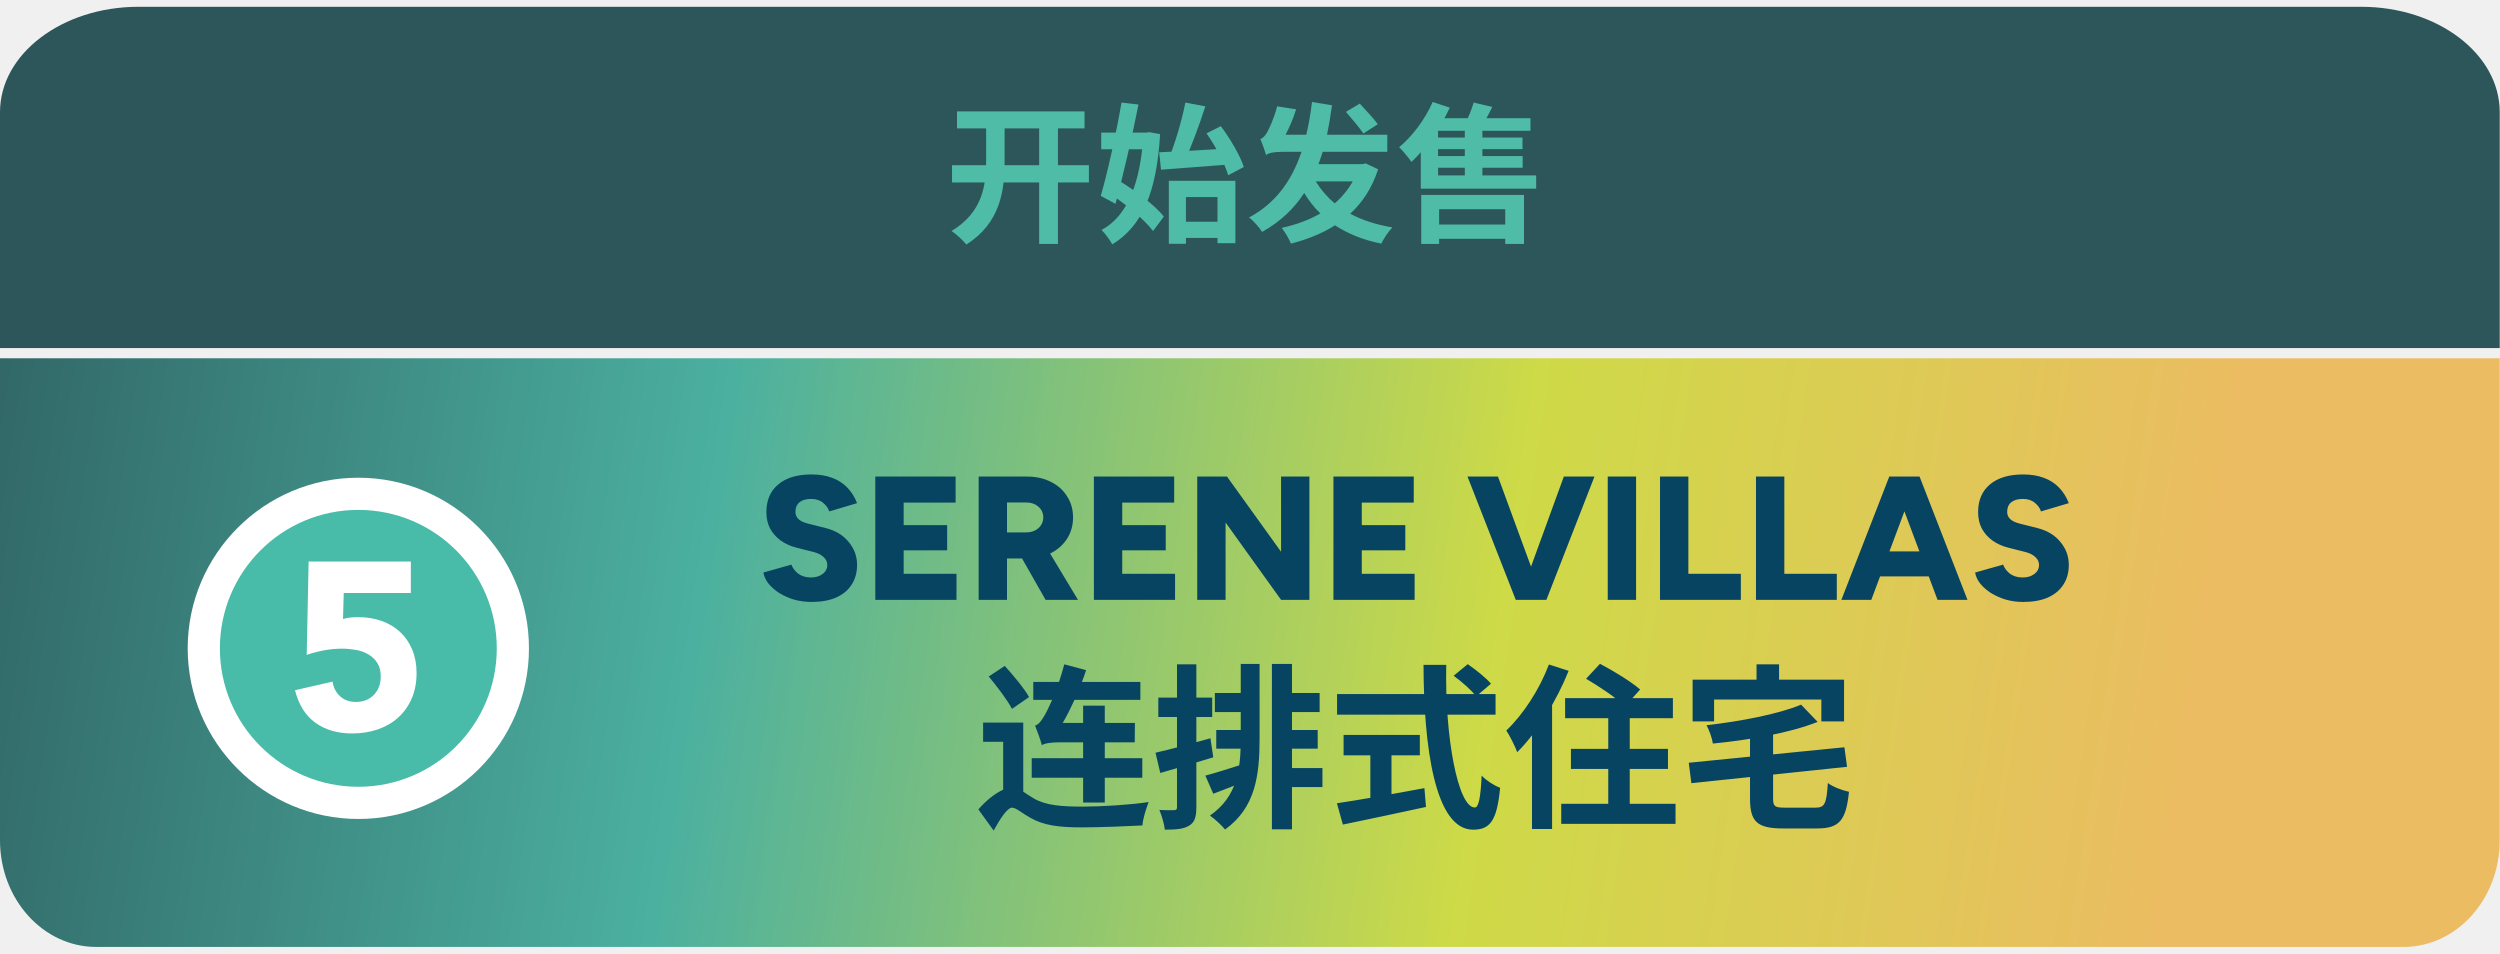
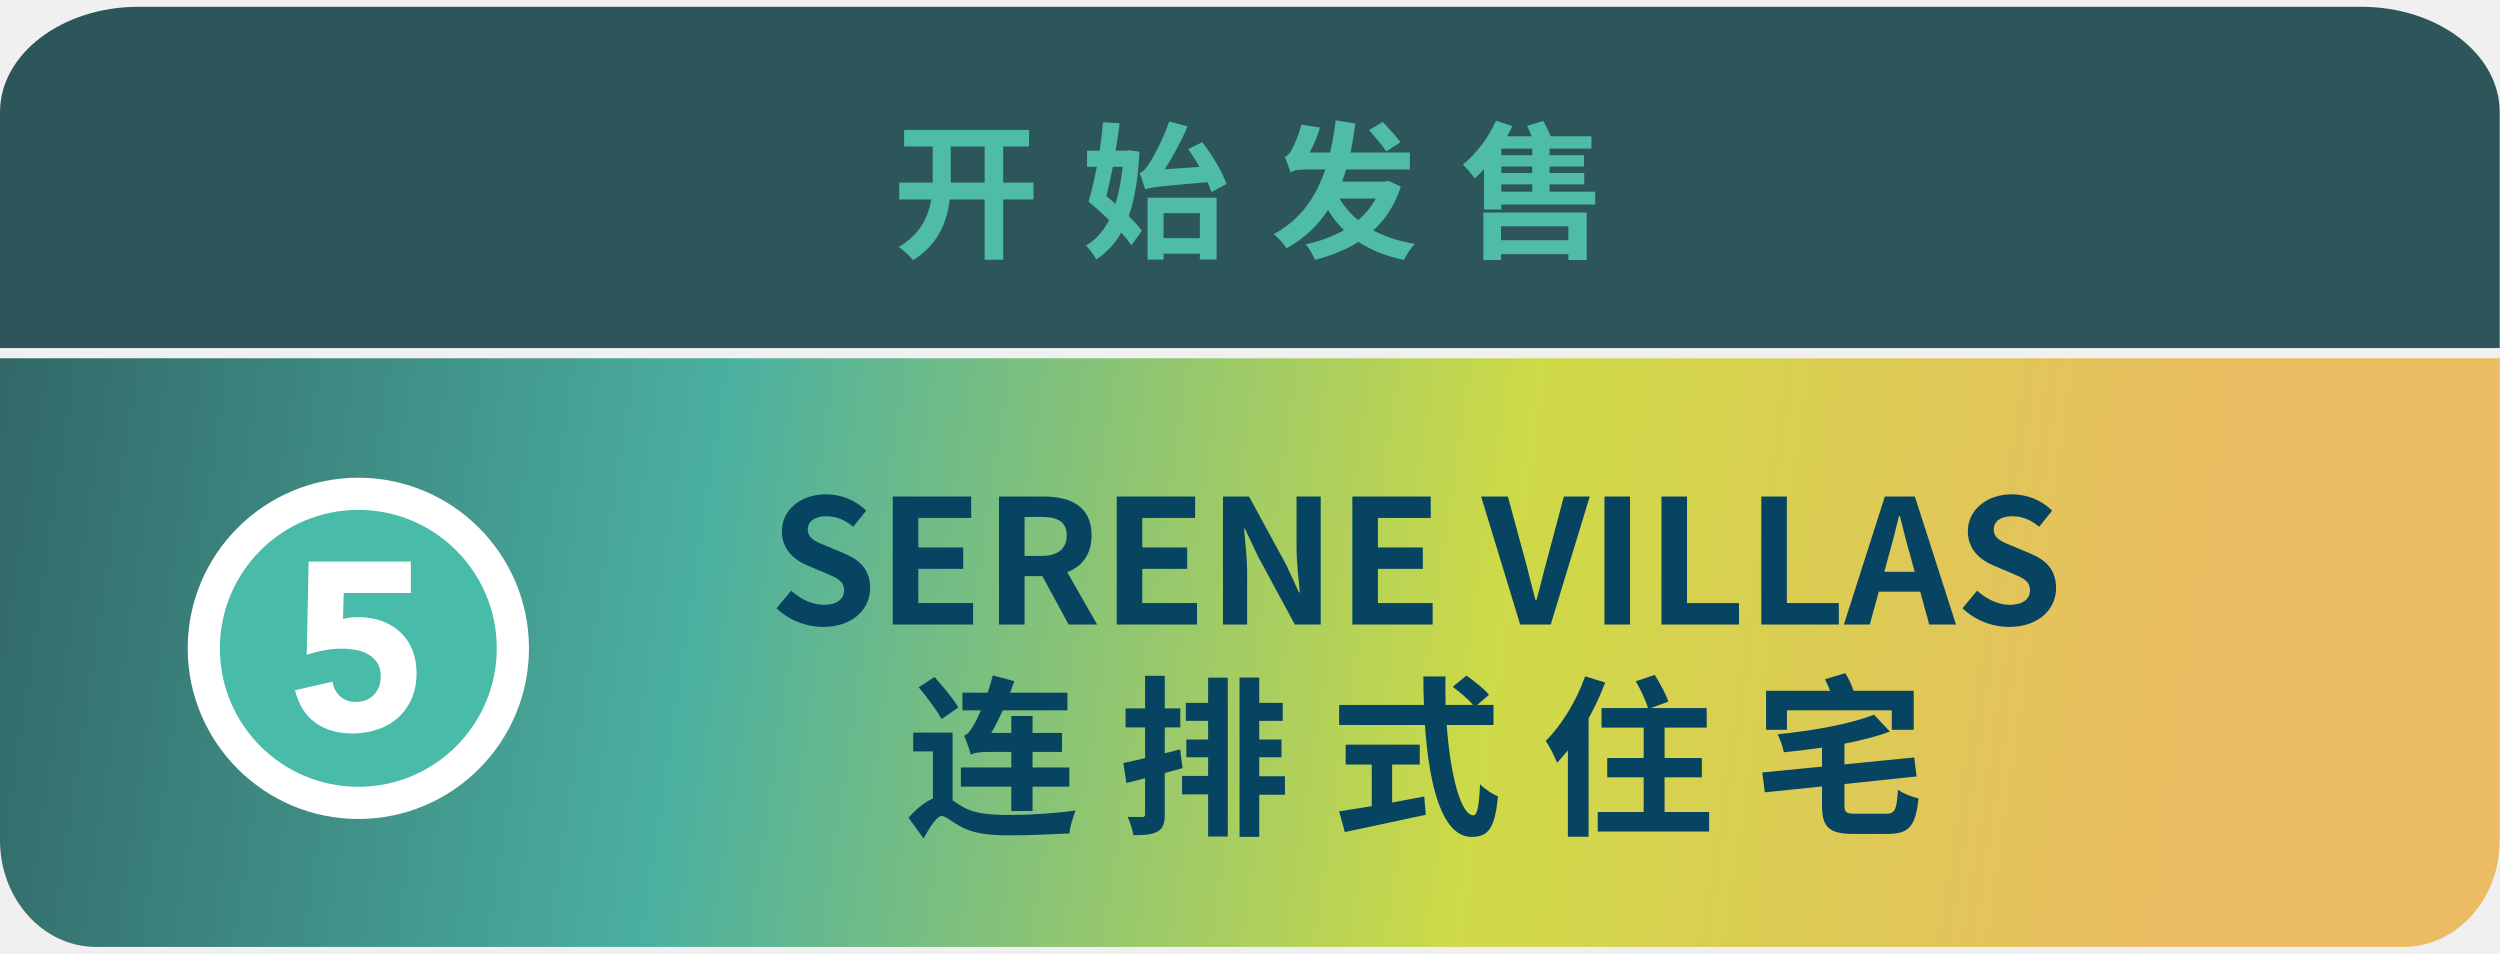
<svg xmlns="http://www.w3.org/2000/svg" width="304" height="116" viewBox="0 0 304 116" fill="none">
  <path d="M292.265 115.148H11.702C5.239 115.148 0 109.342 0 102.179L8.23016e-05 43.566H303.967V102.179C303.967 109.342 298.728 115.148 292.265 115.148Z" fill="url(#paint0_linear_1970_26235)" />
  <path d="M303.967 42.322H0V13.636C0 6.561 7.541 0.825 16.844 0.825H287.123C296.426 0.825 303.967 6.561 303.967 13.636V42.322Z" fill="#2D565A" />
-   <path d="M116.369 13.549H131.88V15.613H116.369V13.549ZM115.766 20.089H132.41V22.19H115.766V20.089ZM126.362 14.754H128.646V29.663H126.362V14.754ZM119.913 14.754H122.16V19.559C122.16 23.085 121.704 27.087 117.502 29.736C117.1 29.224 116.278 28.457 115.711 28.091C119.493 25.808 119.913 22.519 119.913 19.559V14.754ZM143.225 26.959H149.054V28.932H143.225V26.959ZM142.129 21.989H150.223V29.571H148.049V23.962H144.212V29.644H142.129V21.989ZM140.96 18.518C143.134 18.427 146.441 18.244 149.547 18.043L149.529 19.998C146.587 20.235 143.445 20.473 141.179 20.637L140.96 18.518ZM146.715 16.216L148.451 15.339C149.602 16.874 150.807 18.92 151.246 20.308L149.346 21.313C148.962 19.943 147.829 17.824 146.715 16.216ZM144.139 12.471L146.569 12.928C145.82 15.266 144.833 17.933 144.011 19.651L142.166 19.176C142.915 17.367 143.737 14.553 144.139 12.471ZM133.908 16.125H139.827V18.153H133.908V16.125ZM136.374 12.471L138.439 12.708C137.671 16.581 136.539 21.496 135.644 24.785L133.853 23.816C134.693 20.948 135.753 16.106 136.374 12.471ZM134.949 23.542L136.137 22.008C138.055 23.195 140.467 24.967 141.526 26.337L140.211 28.091C139.188 26.721 136.868 24.803 134.949 23.542ZM139.023 16.125H139.389L139.772 16.07L141.07 16.307C140.649 23.433 138.896 27.47 135.26 29.717C134.968 29.188 134.383 28.384 133.944 27.963C137.05 26.337 138.676 22.3 139.023 16.527V16.125ZM167.543 15.102L165.789 16.234C165.332 15.558 164.382 14.426 163.669 13.603L165.35 12.599C166.063 13.366 167.049 14.426 167.543 15.102ZM164.491 22.062H159.997C160.618 23.067 161.386 23.962 162.299 24.73C163.194 23.962 163.925 23.067 164.491 22.062ZM166.063 19.87L167.579 20.582C166.848 22.848 165.679 24.62 164.181 25.99C165.624 26.758 167.323 27.324 169.315 27.653C168.84 28.128 168.255 29.023 167.963 29.626C165.734 29.169 163.889 28.42 162.336 27.397C160.764 28.402 158.956 29.114 156.983 29.626C156.745 29.041 156.252 28.201 155.85 27.708C157.567 27.342 159.157 26.758 160.563 25.954C159.796 25.223 159.157 24.401 158.59 23.469C157.348 25.387 155.685 26.959 153.475 28.201C153.182 27.726 152.415 26.831 151.885 26.447C155.119 24.711 157.074 21.989 158.261 18.463H155.886C154.9 18.463 154.133 18.609 153.968 18.883C153.84 18.427 153.493 17.44 153.256 16.91C153.53 16.819 153.804 16.563 154.041 16.161C154.279 15.777 154.955 14.352 155.302 12.928L157.604 13.293C157.293 14.334 156.818 15.449 156.325 16.38H158.846C159.138 15.138 159.376 13.804 159.54 12.398L161.97 12.8C161.806 14.042 161.605 15.248 161.367 16.38H168.694V18.463H160.838C160.673 18.993 160.509 19.468 160.326 19.961H165.661L166.063 19.87ZM173.992 27.306H183.711V29.041H173.992V27.306ZM174.028 16.728H185.136V18.134H174.028V16.728ZM174.028 18.975H185.155V20.4H174.028V18.975ZM172.822 23.707H185.319V29.663H183.035V25.442H174.997V29.663H172.822V23.707ZM179.199 12.471L181.464 13.001C180.953 14.042 180.404 15.047 179.966 15.723L178.084 15.193C178.486 14.444 178.961 13.311 179.199 12.471ZM174.211 12.398L176.294 13.092C175.161 15.54 173.371 18.098 171.635 19.687C171.324 19.23 170.575 18.317 170.137 17.897C171.745 16.581 173.297 14.499 174.211 12.398ZM178.121 15.175H180.258V22.099H178.121V15.175ZM174.01 14.371H186.105V15.905H173.243L174.01 14.371ZM172.768 15.595H174.869V21.331H186.799V22.939H172.768V15.595Z" fill="#4FBCA7" />
+   <path d="M115.611 22.206H119.733V17.814H115.611V21.684V22.206ZM125.673 22.206V24.258H121.983V31.584H119.733V24.258H115.485C115.161 26.94 114.153 29.676 111.021 31.638C110.661 31.152 109.833 30.396 109.293 30.036C111.921 28.452 112.893 26.382 113.235 24.258H109.347V22.206H113.415V21.666V17.814H109.941V15.798H125.133V17.814H121.983V22.206H125.673ZM136.505 20.28H135.317C135.083 21.54 134.795 22.764 134.525 23.844C134.903 24.15 135.281 24.474 135.641 24.798C136.055 23.466 136.343 21.972 136.505 20.28ZM137.333 18.282L138.557 18.444C138.395 21.648 137.981 24.204 137.261 26.256C137.891 26.904 138.467 27.516 138.845 28.056L137.567 29.838C137.279 29.37 136.847 28.83 136.343 28.272C135.569 29.676 134.561 30.72 133.301 31.548C133.031 31.026 132.473 30.252 132.041 29.856C133.229 29.208 134.147 28.146 134.867 26.76C134.039 25.95 133.175 25.176 132.365 24.528C132.707 23.376 133.067 21.882 133.373 20.28H132.185V18.318H133.715C133.895 17.13 134.039 15.942 134.129 14.862L136.145 14.988C136.019 16.032 135.857 17.184 135.659 18.318H136.973L137.333 18.282ZM149.141 22.368L147.305 23.358C147.197 22.998 147.017 22.584 146.837 22.152C140.825 22.674 139.943 22.764 139.259 23.034C139.133 22.62 138.809 21.594 138.575 21.036C138.971 20.928 139.277 20.568 139.709 19.92C140.141 19.308 141.419 17.004 142.175 14.772L144.407 15.366C143.633 17.202 142.607 19.074 141.617 20.586L145.865 20.298C145.433 19.524 144.947 18.786 144.479 18.138L146.189 17.292C147.413 18.858 148.637 20.928 149.141 22.368ZM145.901 25.914H141.491V28.956H145.901V25.914ZM139.547 31.566V24.042H147.935V31.548H145.901V30.846H141.491V31.566H139.547ZM170.305 17.292L168.577 18.408C168.127 17.742 167.191 16.626 166.489 15.816L168.145 14.826C168.847 15.582 169.819 16.626 170.305 17.292ZM167.299 24.15H162.871C163.483 25.14 164.239 26.022 165.139 26.778C166.021 26.022 166.741 25.14 167.299 24.15ZM168.847 21.99L170.341 22.692C169.621 24.924 168.469 26.67 166.993 28.02C168.415 28.776 170.089 29.334 172.051 29.658C171.583 30.126 171.007 31.008 170.719 31.602C168.523 31.152 166.705 30.414 165.175 29.406C163.627 30.396 161.845 31.098 159.901 31.602C159.667 31.026 159.181 30.198 158.785 29.712C160.477 29.352 162.043 28.776 163.429 27.984C162.673 27.264 162.043 26.454 161.485 25.536C160.261 27.426 158.623 28.974 156.445 30.198C156.157 29.73 155.401 28.848 154.879 28.47C158.065 26.76 159.991 24.078 161.161 20.604H158.821C157.849 20.604 157.093 20.748 156.931 21.018C156.805 20.568 156.463 19.596 156.229 19.074C156.499 18.984 156.769 18.732 157.003 18.336C157.237 17.958 157.903 16.554 158.245 15.15L160.513 15.51C160.207 16.536 159.739 17.634 159.253 18.552H161.737C162.025 17.328 162.259 16.014 162.421 14.628L164.815 15.024C164.653 16.248 164.455 17.436 164.221 18.552H171.439V20.604H163.699C163.537 21.126 163.375 21.594 163.195 22.08H168.451L168.847 21.99ZM190.713 27.516H182.523V29.208H190.713V27.516ZM180.381 31.62V25.842H192.945V31.62H190.713V30.9H182.523V31.62H180.381ZM182.559 22.422V23.304H186.321V22.422H182.559ZM186.321 18.876V18.066H182.559V18.876H186.321ZM186.321 21.036V20.244H182.559V21.036H186.321ZM188.427 23.304H193.971V24.87H182.559V25.482H180.453V20.568C180.075 20.982 179.697 21.36 179.337 21.702C179.049 21.288 178.311 20.406 177.879 20.01C179.481 18.75 181.011 16.716 181.911 14.682L183.909 15.33C183.711 15.726 183.495 16.158 183.279 16.572H186.249C186.087 16.122 185.871 15.672 185.691 15.294L187.671 14.718C187.977 15.276 188.337 15.96 188.553 16.572H193.521V18.066H188.427V18.876H192.621V20.244H188.427V21.036H192.639V22.422H188.427V23.304Z" fill="#4FBCA7" />
  <path d="M43.572 97.631C33.21 97.631 24.78 89.202 24.78 78.84C24.78 68.478 33.21 60.048 43.572 60.048C53.934 60.048 62.364 68.478 62.364 78.84C62.364 89.202 53.934 97.631 43.572 97.631Z" fill="#48BBA9" />
  <path d="M43.572 58.09C32.132 58.09 22.824 67.398 22.824 78.838C22.824 90.279 32.132 99.587 43.572 99.587C55.013 99.587 64.321 90.279 64.321 78.838C64.321 67.398 55.013 58.09 43.572 58.09ZM43.572 62.004C52.87 62.004 60.407 69.541 60.407 78.838C60.407 88.136 52.87 95.673 43.572 95.673C34.275 95.673 26.738 88.136 26.738 78.838C26.738 69.541 34.275 62.004 43.572 62.004Z" fill="white" />
  <path d="M49.958 72.112H41.798L41.711 75.277C42.156 75.123 42.765 75.045 43.54 75.045C44.586 75.045 45.544 75.2 46.415 75.51C47.286 75.82 48.036 76.27 48.666 76.86C49.295 77.451 49.784 78.167 50.132 79.009C50.481 79.851 50.655 80.795 50.655 81.841C50.655 83.002 50.457 84.038 50.06 84.948C49.663 85.858 49.116 86.628 48.419 87.257C47.722 87.886 46.895 88.365 45.936 88.695C44.978 89.023 43.937 89.188 42.814 89.188C41.033 89.188 39.542 88.752 38.342 87.881C37.141 87.01 36.319 85.694 35.873 83.932L40.433 82.886C40.549 83.622 40.858 84.218 41.362 84.672C41.865 85.127 42.495 85.355 43.25 85.355C44.179 85.355 44.92 85.064 45.471 84.484C46.023 83.902 46.299 83.167 46.299 82.276C46.299 81.599 46.158 81.042 45.878 80.606C45.597 80.171 45.229 79.822 44.774 79.561C44.319 79.3 43.811 79.121 43.25 79.024C42.688 78.927 42.127 78.878 41.565 78.878C40.849 78.878 40.128 78.946 39.402 79.082C38.676 79.217 37.974 79.401 37.296 79.634L37.529 68.279H49.958V72.112Z" fill="white" />
-   <path d="M98.673 73.197C97.945 73.197 97.245 73.104 96.574 72.918C95.918 72.719 95.318 72.455 94.776 72.126C94.248 71.784 93.812 71.405 93.469 70.991C93.127 70.563 92.913 70.106 92.827 69.621L96.232 68.657C96.389 69.071 96.66 69.435 97.046 69.749C97.445 70.049 97.945 70.206 98.544 70.22C99.13 70.235 99.615 70.099 100.001 69.814C100.4 69.528 100.6 69.157 100.6 68.7C100.6 68.343 100.457 68.029 100.172 67.758C99.901 67.487 99.508 67.279 98.994 67.137L96.874 66.601C96.132 66.416 95.482 66.123 94.926 65.723C94.383 65.324 93.955 64.838 93.641 64.267C93.341 63.682 93.191 63.018 93.191 62.276C93.191 60.834 93.669 59.713 94.626 58.914C95.582 58.1 96.931 57.693 98.673 57.693C99.629 57.693 100.465 57.829 101.178 58.1C101.892 58.357 102.499 58.742 102.999 59.256C103.513 59.77 103.919 60.413 104.219 61.184L100.836 62.19C100.722 61.805 100.472 61.455 100.086 61.141C99.715 60.827 99.23 60.67 98.63 60.67C98.031 60.67 97.559 60.805 97.217 61.077C96.888 61.348 96.724 61.74 96.724 62.254C96.724 62.611 96.86 62.911 97.131 63.154C97.402 63.382 97.774 63.553 98.245 63.668L100.365 64.203C101.578 64.503 102.52 65.067 103.191 65.895C103.877 66.709 104.219 67.636 104.219 68.679C104.219 69.621 103.998 70.427 103.555 71.098C103.127 71.769 102.499 72.29 101.671 72.662C100.843 73.019 99.844 73.197 98.673 73.197ZM106.436 72.94V57.95H116.201V61.119H109.884V63.86H115.173V66.923H109.884V69.771H116.308V72.94H106.436ZM119.005 72.94V57.95H124.893C125.978 57.95 126.942 58.164 127.784 58.593C128.627 59.007 129.283 59.592 129.754 60.349C130.24 61.091 130.482 61.947 130.482 62.918C130.482 63.889 130.24 64.753 129.754 65.509C129.269 66.266 128.598 66.858 127.741 67.287C126.899 67.701 125.928 67.908 124.829 67.908H122.452V72.94H119.005ZM127.142 72.94L123.758 66.987L126.35 65.081L131.082 72.94H127.142ZM122.452 64.738H124.786C125.186 64.738 125.543 64.66 125.857 64.503C126.171 64.346 126.414 64.132 126.585 63.86C126.771 63.575 126.863 63.261 126.863 62.918C126.863 62.39 126.664 61.955 126.264 61.612C125.878 61.269 125.364 61.098 124.722 61.098H122.452V64.738ZM133.016 72.94V57.95H142.78V61.119H136.463V63.86H141.753V66.923H136.463V69.771H142.887V72.94H133.016ZM145.584 72.94V57.95H149.203L155.777 67.094V57.95H159.224V72.94H155.777L149.031 63.539V72.94H145.584ZM162.146 72.94V57.95H171.911V61.119H165.594V63.86H170.883V66.923H165.594V69.771H172.018V72.94H162.146ZM184.701 72.94L190.162 57.95H193.888L188.042 72.94H184.701ZM184.316 72.94L178.448 57.95H182.153L187.656 72.94H184.316ZM195.501 72.94V57.95H198.948V72.94H195.501ZM201.858 72.94V57.95H205.306V69.771H211.687V72.94H201.858ZM213.527 72.94V57.95H216.975V69.771H223.356V72.94H213.527ZM235.603 72.94L229.993 57.95H233.419L239.244 72.94H235.603ZM223.911 72.94L229.736 57.95H233.162L227.551 72.94H223.911ZM226.652 70.092V67.051H236.524V70.092H226.652ZM246.019 73.197C245.291 73.197 244.592 73.104 243.921 72.918C243.264 72.719 242.664 72.455 242.122 72.126C241.594 71.784 241.158 71.405 240.816 70.991C240.473 70.563 240.259 70.106 240.173 69.621L243.578 68.657C243.735 69.071 244.006 69.435 244.392 69.749C244.792 70.049 245.291 70.206 245.891 70.22C246.476 70.235 246.962 70.099 247.347 69.814C247.747 69.528 247.947 69.157 247.947 68.7C247.947 68.343 247.804 68.029 247.518 67.758C247.247 67.487 246.854 67.279 246.341 67.137L244.221 66.601C243.478 66.416 242.829 66.123 242.272 65.723C241.729 65.324 241.301 64.838 240.987 64.267C240.687 63.682 240.537 63.018 240.537 62.276C240.537 60.834 241.016 59.713 241.972 58.914C242.929 58.1 244.278 57.693 246.019 57.693C246.976 57.693 247.811 57.829 248.525 58.1C249.239 58.357 249.845 58.742 250.345 59.256C250.859 59.77 251.266 60.413 251.566 61.184L248.182 62.19C248.068 61.805 247.818 61.455 247.433 61.141C247.061 60.827 246.576 60.67 245.976 60.67C245.377 60.67 244.906 60.805 244.563 61.077C244.235 61.348 244.071 61.74 244.071 62.254C244.071 62.611 244.206 62.911 244.478 63.154C244.749 63.382 245.12 63.553 245.591 63.668L247.711 64.203C248.924 64.503 249.867 65.067 250.538 65.895C251.223 66.709 251.566 67.636 251.566 68.679C251.566 69.621 251.344 70.427 250.902 71.098C250.473 71.769 249.845 72.29 249.017 72.662C248.189 73.019 247.19 73.197 246.019 73.197ZM131.708 97.591V94.572H125.455V92.195H131.708V90.267H128.775C127.854 90.267 126.89 90.396 126.697 90.631C126.569 90.096 126.141 88.918 125.862 88.233C126.312 88.105 126.655 87.633 127.083 86.884C127.254 86.584 127.575 85.942 127.939 85.106H125.648V82.922H128.775C129.01 82.216 129.224 81.509 129.417 80.781L132.072 81.488C131.922 81.959 131.751 82.43 131.558 82.922H138.668V85.106H130.659C130.209 86.092 129.717 87.077 129.224 87.912H131.708V85.813H134.342V87.912H138.004L137.983 90.267H134.342V92.195H138.903V94.572H134.342V97.591H131.708ZM125.134 84.764L123.057 86.199C122.522 85.149 121.237 83.479 120.23 82.258L122.179 80.974C123.207 82.109 124.556 83.715 125.134 84.764ZM124.428 87.869V96.263C124.77 96.499 125.177 96.777 125.691 97.077C127.169 97.955 129.16 98.083 131.644 98.083C133.935 98.083 137.49 97.869 139.674 97.527C139.396 98.276 138.946 99.604 138.925 100.375C137.362 100.46 133.785 100.61 131.516 100.61C128.689 100.61 126.89 100.353 125.306 99.454C124.32 98.918 123.55 98.212 123.078 98.212C122.457 98.212 121.558 99.668 120.83 100.996L118.967 98.426C119.973 97.27 121.044 96.456 121.986 96.028V90.203H119.545V87.869H124.428ZM150.874 80.738H153.165V89.818C153.165 94.143 152.715 98.191 148.968 100.867C148.561 100.353 147.683 99.561 147.126 99.175C150.467 96.863 150.874 93.522 150.874 89.818V80.738ZM154.664 80.738H157.105V100.846H154.664V80.738ZM147.726 84.271H151.88V86.584H147.726V84.271ZM155.949 84.271H160.467V86.584H155.949V84.271ZM156.12 88.768H160.232V91.038H156.12V88.768ZM155.906 93.394H160.81V95.706H155.906V93.394ZM147.897 88.768H151.966V91.038H147.897V88.768ZM146.57 94.314C147.79 93.993 149.482 93.458 151.216 92.901L151.602 94.914C150.231 95.492 148.797 96.049 147.533 96.52L146.57 94.314ZM140.509 91.531C142.223 91.145 144.771 90.46 147.191 89.775L147.533 92.088C145.328 92.773 142.972 93.458 141.088 93.993L140.509 91.531ZM140.852 84.828H147.405V87.184H140.852V84.828ZM143.122 80.781H145.477V98.148C145.477 99.347 145.263 100.011 144.599 100.396C143.957 100.803 143.036 100.889 141.644 100.889C141.58 100.246 141.28 99.197 140.981 98.49C141.751 98.533 142.501 98.533 142.758 98.512C143.015 98.512 143.122 98.447 143.122 98.148V80.781ZM176.763 82.173L178.476 80.76C179.44 81.423 180.703 82.43 181.303 83.136L179.504 84.678C178.947 83.95 177.748 82.879 176.763 82.173ZM162.587 84.4H181.86V86.905H162.587V84.4ZM163.379 89.368H172.652V91.852H163.379V89.368ZM166.634 90.781H169.204V98.041H166.634V90.781ZM162.566 97.677C165.157 97.291 169.354 96.563 173.208 95.835L173.401 98.126C169.868 98.897 166.078 99.689 163.294 100.268L162.566 97.677ZM173.101 80.845H175.864C175.671 89.646 177.299 98.191 179.333 98.191C179.804 98.191 180.04 97.013 180.168 94.314C180.746 94.914 181.688 95.535 182.416 95.792C182.031 99.882 181.153 100.889 179.119 100.889C174.472 100.889 173.123 90.76 173.101 80.845ZM190.318 84.892H203.424V87.334H190.318V84.892ZM191.025 91.06H202.824V93.501H191.025V91.06ZM189.847 97.741H203.745V100.182H189.847V97.741ZM195.565 85.642H198.177V99.304H195.565V85.642ZM192.866 82.537L194.558 80.717C196.143 81.552 198.348 82.879 199.441 83.843L197.599 85.899C196.635 84.914 194.473 83.479 192.866 82.537ZM188.348 80.802L190.747 81.573C189.29 85.214 186.935 89.047 184.494 91.466C184.28 90.867 183.594 89.454 183.166 88.833C185.2 86.905 187.192 83.865 188.348 80.802ZM186.292 86.734L188.712 84.293L188.734 84.314V100.803H186.292V86.734ZM219.013 85.685L221.026 87.783C217.493 89.175 212.632 89.989 208.285 90.417C208.199 89.775 207.835 88.768 207.514 88.19C211.711 87.698 216.251 86.841 219.013 85.685ZM205.351 92.751L224.281 90.867L224.602 93.244L205.672 95.235L205.351 92.751ZM212.803 88.983H215.608V97.098C215.608 98.062 215.801 98.212 217.086 98.212C217.685 98.212 220.062 98.212 220.747 98.212C221.904 98.212 222.097 97.741 222.268 95.214C222.867 95.685 224.045 96.113 224.838 96.285C224.473 99.754 223.681 100.739 220.962 100.739C220.255 100.739 217.45 100.739 216.807 100.739C213.659 100.739 212.803 99.904 212.803 97.12V88.983ZM213.595 80.781H216.336V84.678H213.595V80.781ZM205.822 82.644H224.238V87.719H221.476V85.064H208.434V87.719H205.822V82.644Z" fill="#074461" />
+   <path d="M100.096 76.234C98.017 76.234 95.938 75.415 94.426 73.966L96.211 71.824C97.324 72.853 98.794 73.546 100.159 73.546C101.776 73.546 102.637 72.853 102.637 71.761C102.637 70.606 101.692 70.249 100.306 69.661L98.227 68.779C96.652 68.128 95.077 66.868 95.077 64.6C95.077 62.059 97.303 60.106 100.453 60.106C102.259 60.106 104.065 60.82 105.325 62.101L103.75 64.054C102.763 63.235 101.734 62.773 100.453 62.773C99.088 62.773 98.227 63.382 98.227 64.411C98.227 65.524 99.319 65.923 100.642 66.448L102.679 67.309C104.569 68.086 105.808 69.283 105.808 71.53C105.808 74.071 103.687 76.234 100.096 76.234ZM108.56 75.94V60.379H118.094V62.983H111.668V66.574H117.128V69.178H111.668V73.336H118.325V75.94H108.56ZM121.48 75.94V60.379H126.898C130.153 60.379 132.736 61.534 132.736 65.104C132.736 67.435 131.56 68.884 129.775 69.577L133.408 75.94H129.943L126.751 70.06H124.588V75.94H121.48ZM124.588 67.603H126.604C128.599 67.603 129.712 66.763 129.712 65.104C129.712 63.424 128.599 62.857 126.604 62.857H124.588V67.603ZM135.794 75.94V60.379H145.328V62.983H138.902V66.574H144.362V69.178H138.902V73.336H145.559V75.94H135.794ZM148.714 75.94V60.379H151.885L156.4 68.674L157.954 72.034H158.059C157.912 70.417 157.66 68.359 157.66 66.595V60.379H160.6V75.94H157.45L152.956 67.624L151.381 64.285H151.276C151.423 65.965 151.654 67.918 151.654 69.703V75.94H148.714ZM164.444 75.94V60.379H173.978V62.983H167.552V66.574H173.012V69.178H167.552V73.336H174.209V75.94H164.444ZM184.851 75.94L180.105 60.379H183.36L185.418 67.96C185.901 69.682 186.237 71.236 186.72 72.979H186.825C187.329 71.236 187.665 69.682 188.148 67.96L190.164 60.379H193.314L188.568 75.94H184.851ZM195.103 75.94V60.379H198.211V75.94H195.103ZM202.034 75.94V60.379H205.142V73.336H211.463V75.94H202.034ZM214.175 75.94V60.379H217.283V73.336H223.604V75.94H214.175ZM229.594 67.834L229.132 69.535H232.828L232.366 67.834C231.883 66.217 231.463 64.432 231.022 62.752H230.917C230.518 64.453 230.056 66.217 229.594 67.834ZM224.218 75.94L229.195 60.379H232.849L237.847 75.94H234.592L233.5 71.95H228.46L227.368 75.94H224.218ZM244.307 76.234C242.228 76.234 240.149 75.415 238.637 73.966L240.422 71.824C241.535 72.853 243.005 73.546 244.37 73.546C245.987 73.546 246.848 72.853 246.848 71.761C246.848 70.606 245.903 70.249 244.517 69.661L242.438 68.779C240.863 68.128 239.288 66.868 239.288 64.6C239.288 62.059 241.514 60.106 244.664 60.106C246.47 60.106 248.276 60.82 249.536 62.101L247.961 64.054C246.974 63.235 245.945 62.773 244.664 62.773C243.299 62.773 242.438 63.382 242.438 64.411C242.438 65.524 243.53 65.923 244.853 66.448L246.89 67.309C248.78 68.086 250.019 69.283 250.019 71.53C250.019 74.071 247.898 76.234 244.307 76.234ZM122.975 98.617V95.656H116.843V93.325H122.975V91.435H120.098C119.195 91.435 118.25 91.561 118.061 91.792C117.935 91.267 117.515 90.112 117.242 89.44C117.683 89.314 118.019 88.852 118.439 88.117C118.607 87.823 118.922 87.193 119.279 86.374H117.032V84.232H120.098C120.329 83.539 120.539 82.846 120.728 82.132L123.332 82.825C123.185 83.287 123.017 83.749 122.828 84.232H129.8V86.374H121.946C121.505 87.34 121.022 88.306 120.539 89.125H122.975V87.067H125.558V89.125H129.149L129.128 91.435H125.558V93.325H130.031V95.656H125.558V98.617H122.975ZM116.528 86.038L114.491 87.445C113.966 86.416 112.706 84.778 111.719 83.581L113.63 82.321C114.638 83.434 115.961 85.009 116.528 86.038ZM115.835 89.083V97.315C116.171 97.546 116.57 97.819 117.074 98.113C118.523 98.974 120.476 99.1 122.912 99.1C125.159 99.1 128.645 98.89 130.787 98.554C130.514 99.289 130.073 100.591 130.052 101.347C128.519 101.431 125.012 101.578 122.786 101.578C120.014 101.578 118.25 101.326 116.696 100.444C115.73 99.919 114.974 99.226 114.512 99.226C113.903 99.226 113.021 100.654 112.307 101.956L110.48 99.436C111.467 98.302 112.517 97.504 113.441 97.084V91.372H111.047V89.083H115.835ZM143.504 91.12L143.798 93.409C143.084 93.598 142.37 93.808 141.635 93.997V98.974C141.635 100.15 141.425 100.738 140.753 101.116C140.102 101.494 139.157 101.557 137.813 101.557C137.729 100.927 137.414 99.961 137.12 99.331C137.855 99.352 138.632 99.352 138.884 99.352C139.157 99.352 139.241 99.268 139.241 98.995V94.627C138.443 94.837 137.687 95.047 136.973 95.215L136.595 92.779C137.351 92.632 138.254 92.422 139.241 92.191V88.453H136.868V86.143H139.241V82.174H141.635V86.143H143.525V88.453H141.635V91.603L143.504 91.12ZM146.906 85.471V82.405H149.3V101.725H146.906V96.601H143.735V94.354H146.906V92.086H144.26V89.923H146.906V87.655H144.197V85.471H146.906ZM156.251 94.396V96.643H153.122V101.767H150.728V82.384H153.122V85.471H155.978V87.655H153.122V89.923H155.831V92.086H153.122V94.396H156.251ZM169.283 92.968V97.588C170.564 97.357 171.908 97.105 173.189 96.853L173.378 99.079C169.934 99.835 166.238 100.591 163.529 101.179L162.836 98.659C163.907 98.491 165.293 98.281 166.805 98.029V92.968H163.634V90.553H172.643V92.968H169.283ZM181.61 88.159H175.919C176.36 94.291 177.641 99.142 179.174 99.142C179.615 99.142 179.867 98.029 179.972 95.362C180.539 95.95 181.463 96.559 182.156 96.832C181.778 100.801 180.938 101.767 178.943 101.767C175.352 101.767 173.777 95.551 173.273 88.159H162.836V85.723H173.147C173.105 84.589 173.084 83.413 173.084 82.258H175.772C175.751 83.413 175.751 84.589 175.793 85.723H179.111C178.544 85.009 177.494 84.148 176.654 83.518L178.313 82.153C179.258 82.804 180.497 83.791 181.064 84.484L179.636 85.723H181.61V88.159ZM192.752 82.237L195.188 82.993C194.642 84.463 193.949 85.954 193.172 87.361V101.746H190.652V91.246C190.211 91.771 189.77 92.296 189.35 92.758C189.119 92.149 188.405 90.721 187.964 90.091C189.875 88.201 191.702 85.219 192.752 82.237ZM202.412 98.743H207.83V101.116H194.285V98.743H199.871V94.522H195.44V92.17H199.871V88.474H194.747V86.101H200.396C200.144 85.219 199.514 83.875 198.905 82.846L201.215 82.069C201.845 83.056 202.58 84.421 202.874 85.324L200.711 86.101H207.536V88.474H202.412V92.17H206.948V94.522H202.412V98.743ZM217.292 86.374V88.747H214.751V84.001H222.542C222.353 83.518 222.122 83.014 221.912 82.594L224.39 81.859C224.789 82.51 225.188 83.329 225.398 84.001H232.706V88.747H230.039V86.374H217.292ZM225.734 98.953H229.304C230.438 98.953 230.627 98.491 230.795 96.034C231.383 96.475 232.517 96.916 233.294 97.084C232.937 100.444 232.16 101.41 229.514 101.41H225.461C222.395 101.41 221.555 100.591 221.555 97.924V95.635L214.604 96.349L214.289 93.934L221.555 93.22V90.91C220.001 91.141 218.405 91.33 216.914 91.477C216.809 90.847 216.452 89.839 216.158 89.293C220.442 88.852 225.083 88.033 227.876 86.899L229.808 88.957C228.191 89.566 226.28 90.049 224.285 90.427V92.947L232.769 92.107L233.063 94.417L224.285 95.341V97.903C224.285 98.827 224.495 98.953 225.734 98.953Z" fill="#074461" />
  <defs>
    <linearGradient id="paint0_linear_1970_26235" x1="-19.957" y1="43.566" x2="294.177" y2="90.544" gradientUnits="userSpaceOnUse">
      <stop stop-color="#2C585B" />
      <stop offset="0.34" stop-color="#4BB0A0" />
      <stop offset="0.645" stop-color="#CEDA47" />
      <stop offset="0.913" stop-color="#EBBC62" />
    </linearGradient>
  </defs>
</svg>
